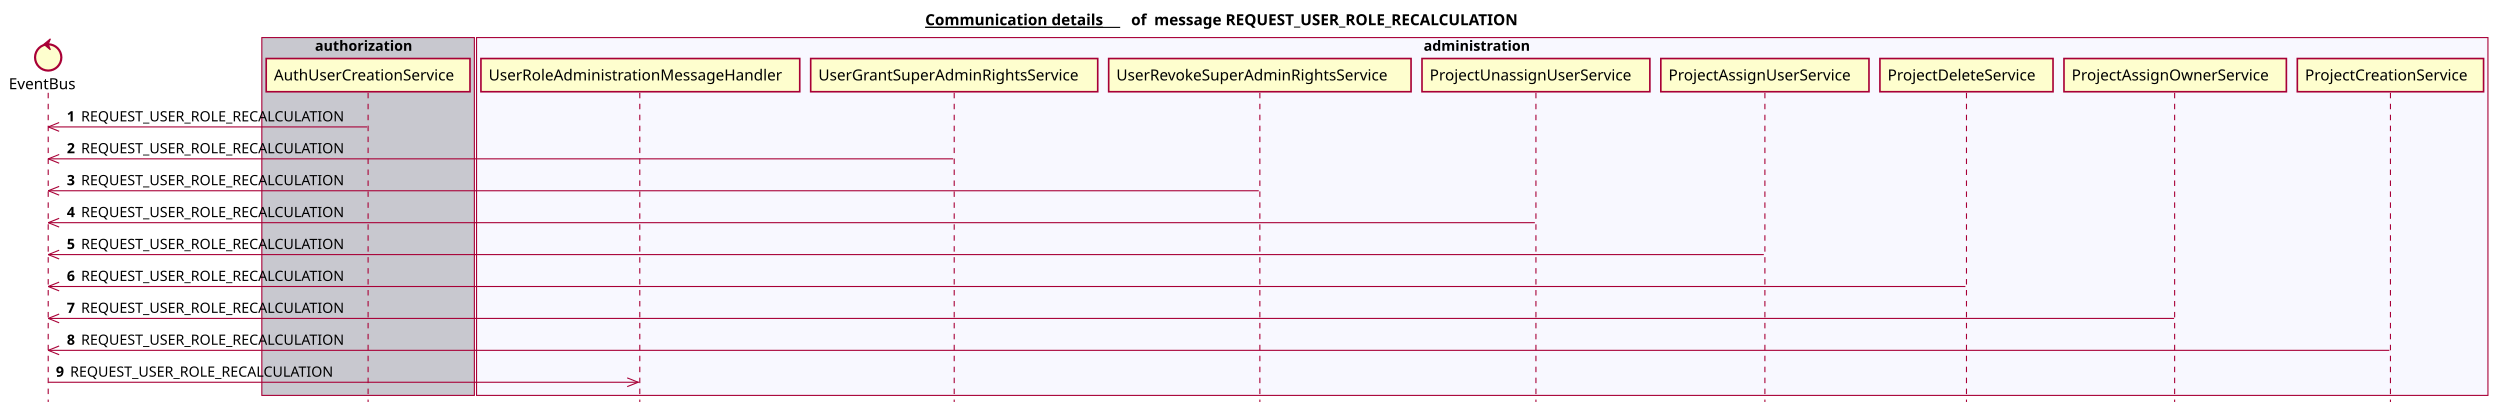
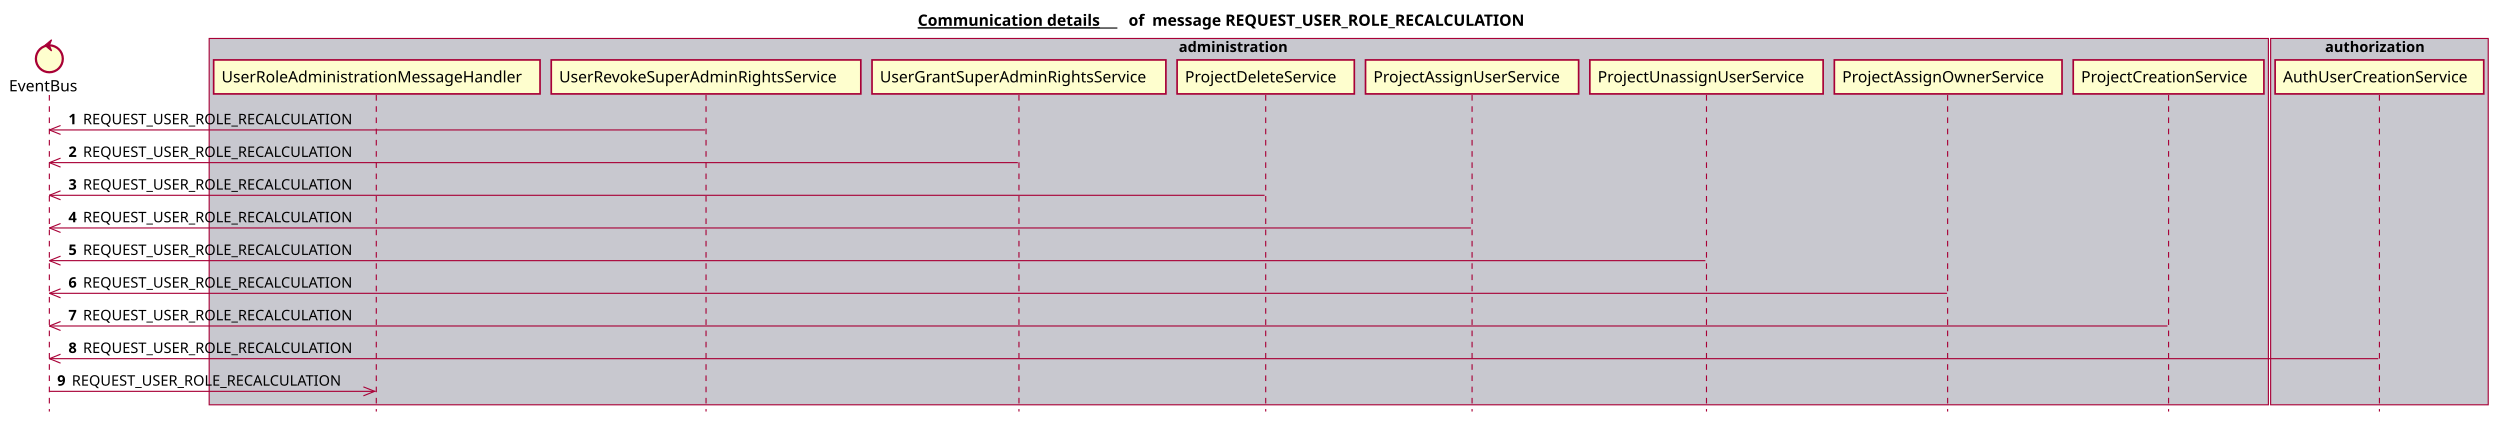
- <svg xmlns="http://www.w3.org/2000/svg" contentScriptType="application/ecmascript" contentStyleType="text/css" height="378px" preserveAspectRatio="none" style="width:2282px;height:378px;" version="1.1" viewBox="0 0 2282 378" width="2282px" zoomAndPan="magnify">
+ <svg xmlns="http://www.w3.org/2000/svg" contentScriptType="application/ecmascript" contentStyleType="text/css" height="378px" preserveAspectRatio="none" style="width:2229px;height:378px;" version="1.1" viewBox="0 0 2229 378" width="2229px" zoomAndPan="magnify">
  <defs />
  <g>
-     <text fill="#000000" font-family="sans-serif" font-size="14" font-weight="bold" lengthAdjust="spacingAndGlyphs" text-decoration="underline" textLength="178" x="844.5" y="22.995">Communication details</text>
-     <line style="stroke: #000000; stroke-width: 1.0;" x1="844.5" x2="1022.5" y1="24.995" y2="24.995" />
-     <text fill="#000000" font-family="sans-serif" font-size="14" font-weight="bold" lengthAdjust="spacingAndGlyphs" textLength="16" x="1032.5" y="22.995">of</text>
-     <text fill="#000000" font-family="sans-serif" font-size="14" font-weight="bold" lengthAdjust="spacingAndGlyphs" textLength="377" x="1053.5" y="22.995">message REQUEST_USER_ROLE_RECALCULATION</text>
-     <rect fill="#C8C8CF" height="326.625" style="stroke: #A80036; stroke-width: 1.0;" width="194" x="239" y="34.297" />
-     <text fill="#000000" font-family="sans-serif" font-size="13" font-weight="bold" lengthAdjust="spacingAndGlyphs" textLength="97" x="287.5" y="46.364">authorization</text>
-     <rect fill="#F8F8FF" height="326.625" style="stroke: #A80036; stroke-width: 1.0;" width="1836" x="435" y="34.297" />
-     <text fill="#000000" font-family="sans-serif" font-size="13" font-weight="bold" lengthAdjust="spacingAndGlyphs" textLength="107" x="1299.5" y="46.364">administration</text>
+     <text fill="#000000" font-family="sans-serif" font-size="14" font-weight="bold" lengthAdjust="spacingAndGlyphs" text-decoration="underline" textLength="178" x="818.25" y="22.995">Communication details</text>
+     <line style="stroke: #000000; stroke-width: 1.0;" x1="818.25" x2="996.25" y1="24.995" y2="24.995" />
+     <text fill="#000000" font-family="sans-serif" font-size="14" font-weight="bold" lengthAdjust="spacingAndGlyphs" textLength="16" x="1006.25" y="22.995">of</text>
+     <text fill="#000000" font-family="sans-serif" font-size="14" font-weight="bold" lengthAdjust="spacingAndGlyphs" textLength="377" x="1027.25" y="22.995">message REQUEST_USER_ROLE_RECALCULATION</text>
+     <rect fill="#C8C8CF" height="326.625" style="stroke: #A80036; stroke-width: 1.0;" width="1836" x="186.5" y="34.297" />
+     <text fill="#000000" font-family="sans-serif" font-size="13" font-weight="bold" lengthAdjust="spacingAndGlyphs" textLength="107" x="1051" y="46.364">administration</text>
+     <rect fill="#C8C8CF" height="326.625" style="stroke: #A80036; stroke-width: 1.0;" width="194" x="2024.5" y="34.297" />
+     <text fill="#000000" font-family="sans-serif" font-size="13" font-weight="bold" lengthAdjust="spacingAndGlyphs" textLength="97" x="2073" y="46.364">authorization</text>
    <line style="stroke: #A80036; stroke-width: 1.0; stroke-dasharray: 5.0,5.0;" x1="44" x2="44" y1="84.727" y2="366.922" />
-     <line style="stroke: #A80036; stroke-width: 1.0; stroke-dasharray: 5.0,5.0;" x1="336" x2="336" y1="84.727" y2="366.922" />
-     <line style="stroke: #A80036; stroke-width: 1.0; stroke-dasharray: 5.0,5.0;" x1="584" x2="584" y1="84.727" y2="366.922" />
-     <line style="stroke: #A80036; stroke-width: 1.0; stroke-dasharray: 5.0,5.0;" x1="871" x2="871" y1="84.727" y2="366.922" />
-     <line style="stroke: #A80036; stroke-width: 1.0; stroke-dasharray: 5.0,5.0;" x1="1150" x2="1150" y1="84.727" y2="366.922" />
-     <line style="stroke: #A80036; stroke-width: 1.0; stroke-dasharray: 5.0,5.0;" x1="1402" x2="1402" y1="84.727" y2="366.922" />
-     <line style="stroke: #A80036; stroke-width: 1.0; stroke-dasharray: 5.0,5.0;" x1="1611" x2="1611" y1="84.727" y2="366.922" />
-     <line style="stroke: #A80036; stroke-width: 1.0; stroke-dasharray: 5.0,5.0;" x1="1795" x2="1795" y1="84.727" y2="366.922" />
-     <line style="stroke: #A80036; stroke-width: 1.0; stroke-dasharray: 5.0,5.0;" x1="1985" x2="1985" y1="84.727" y2="366.922" />
-     <line style="stroke: #A80036; stroke-width: 1.0; stroke-dasharray: 5.0,5.0;" x1="2182" x2="2182" y1="84.727" y2="366.922" />
+     <line style="stroke: #A80036; stroke-width: 1.0; stroke-dasharray: 5.0,5.0;" x1="335.5" x2="335.5" y1="84.727" y2="366.922" />
+     <line style="stroke: #A80036; stroke-width: 1.0; stroke-dasharray: 5.0,5.0;" x1="629.5" x2="629.5" y1="84.727" y2="366.922" />
+     <line style="stroke: #A80036; stroke-width: 1.0; stroke-dasharray: 5.0,5.0;" x1="908.5" x2="908.5" y1="84.727" y2="366.922" />
+     <line style="stroke: #A80036; stroke-width: 1.0; stroke-dasharray: 5.0,5.0;" x1="1128.5" x2="1128.5" y1="84.727" y2="366.922" />
+     <line style="stroke: #A80036; stroke-width: 1.0; stroke-dasharray: 5.0,5.0;" x1="1312.5" x2="1312.5" y1="84.727" y2="366.922" />
+     <line style="stroke: #A80036; stroke-width: 1.0; stroke-dasharray: 5.0,5.0;" x1="1521.5" x2="1521.5" y1="84.727" y2="366.922" />
+     <line style="stroke: #A80036; stroke-width: 1.0; stroke-dasharray: 5.0,5.0;" x1="1736.5" x2="1736.5" y1="84.727" y2="366.922" />
+     <line style="stroke: #A80036; stroke-width: 1.0; stroke-dasharray: 5.0,5.0;" x1="1933.5" x2="1933.5" y1="84.727" y2="366.922" />
+     <line style="stroke: #A80036; stroke-width: 1.0; stroke-dasharray: 5.0,5.0;" x1="2121.5" x2="2121.5" y1="84.727" y2="366.922" />
    <text fill="#000000" font-family="sans-serif" font-size="14" lengthAdjust="spacingAndGlyphs" textLength="66" x="8" y="81.425">EventBus</text>
    <ellipse cx="44" cy="52.43" fill="#FEFECE" rx="12" ry="12" style="stroke: #A80036; stroke-width: 2.0;" />
    <polygon fill="#A80036" points="40,40.43,46,35.43,44,40.43,46,45.43,40,40.43" style="stroke: #A80036; stroke-width: 1.0;" />
-     <rect fill="#FEFECE" height="30.297" style="stroke: #A80036; stroke-width: 1.5;" width="186" x="243" y="53.43" />
-     <text fill="#000000" font-family="sans-serif" font-size="14" lengthAdjust="spacingAndGlyphs" textLength="172" x="250" y="73.425">AuthUserCreationService</text>
-     <rect fill="#FEFECE" height="30.297" style="stroke: #A80036; stroke-width: 1.5;" width="291" x="439" y="53.43" />
-     <text fill="#000000" font-family="sans-serif" font-size="14" lengthAdjust="spacingAndGlyphs" textLength="277" x="446" y="73.425">UserRoleAdministrationMessageHandler</text>
-     <rect fill="#FEFECE" height="30.297" style="stroke: #A80036; stroke-width: 1.5;" width="262" x="740" y="53.43" />
-     <text fill="#000000" font-family="sans-serif" font-size="14" lengthAdjust="spacingAndGlyphs" textLength="248" x="747" y="73.425">UserGrantSuperAdminRightsService</text>
-     <rect fill="#FEFECE" height="30.297" style="stroke: #A80036; stroke-width: 1.5;" width="276" x="1012" y="53.43" />
-     <text fill="#000000" font-family="sans-serif" font-size="14" lengthAdjust="spacingAndGlyphs" textLength="262" x="1019" y="73.425">UserRevokeSuperAdminRightsService</text>
-     <rect fill="#FEFECE" height="30.297" style="stroke: #A80036; stroke-width: 1.5;" width="208" x="1298" y="53.43" />
-     <text fill="#000000" font-family="sans-serif" font-size="14" lengthAdjust="spacingAndGlyphs" textLength="194" x="1305" y="73.425">ProjectUnassignUserService</text>
-     <rect fill="#FEFECE" height="30.297" style="stroke: #A80036; stroke-width: 1.5;" width="190" x="1516" y="53.43" />
-     <text fill="#000000" font-family="sans-serif" font-size="14" lengthAdjust="spacingAndGlyphs" textLength="176" x="1523" y="73.425">ProjectAssignUserService</text>
-     <rect fill="#FEFECE" height="30.297" style="stroke: #A80036; stroke-width: 1.5;" width="158" x="1716" y="53.43" />
-     <text fill="#000000" font-family="sans-serif" font-size="14" lengthAdjust="spacingAndGlyphs" textLength="144" x="1723" y="73.425">ProjectDeleteService</text>
-     <rect fill="#FEFECE" height="30.297" style="stroke: #A80036; stroke-width: 1.5;" width="203" x="1884" y="53.43" />
-     <text fill="#000000" font-family="sans-serif" font-size="14" lengthAdjust="spacingAndGlyphs" textLength="189" x="1891" y="73.425">ProjectAssignOwnerService</text>
-     <rect fill="#FEFECE" height="30.297" style="stroke: #A80036; stroke-width: 1.5;" width="170" x="2097" y="53.43" />
-     <text fill="#000000" font-family="sans-serif" font-size="14" lengthAdjust="spacingAndGlyphs" textLength="156" x="2104" y="73.425">ProjectCreationService</text>
+     <rect fill="#FEFECE" height="30.297" style="stroke: #A80036; stroke-width: 1.5;" width="291" x="190.5" y="53.43" />
+     <text fill="#000000" font-family="sans-serif" font-size="14" lengthAdjust="spacingAndGlyphs" textLength="277" x="197.5" y="73.425">UserRoleAdministrationMessageHandler</text>
+     <rect fill="#FEFECE" height="30.297" style="stroke: #A80036; stroke-width: 1.5;" width="276" x="491.5" y="53.43" />
+     <text fill="#000000" font-family="sans-serif" font-size="14" lengthAdjust="spacingAndGlyphs" textLength="262" x="498.5" y="73.425">UserRevokeSuperAdminRightsService</text>
+     <rect fill="#FEFECE" height="30.297" style="stroke: #A80036; stroke-width: 1.5;" width="262" x="777.5" y="53.43" />
+     <text fill="#000000" font-family="sans-serif" font-size="14" lengthAdjust="spacingAndGlyphs" textLength="248" x="784.5" y="73.425">UserGrantSuperAdminRightsService</text>
+     <rect fill="#FEFECE" height="30.297" style="stroke: #A80036; stroke-width: 1.5;" width="158" x="1049.5" y="53.43" />
+     <text fill="#000000" font-family="sans-serif" font-size="14" lengthAdjust="spacingAndGlyphs" textLength="144" x="1056.5" y="73.425">ProjectDeleteService</text>
+     <rect fill="#FEFECE" height="30.297" style="stroke: #A80036; stroke-width: 1.5;" width="190" x="1217.5" y="53.43" />
+     <text fill="#000000" font-family="sans-serif" font-size="14" lengthAdjust="spacingAndGlyphs" textLength="176" x="1224.5" y="73.425">ProjectAssignUserService</text>
+     <rect fill="#FEFECE" height="30.297" style="stroke: #A80036; stroke-width: 1.5;" width="208" x="1417.5" y="53.43" />
+     <text fill="#000000" font-family="sans-serif" font-size="14" lengthAdjust="spacingAndGlyphs" textLength="194" x="1424.5" y="73.425">ProjectUnassignUserService</text>
+     <rect fill="#FEFECE" height="30.297" style="stroke: #A80036; stroke-width: 1.5;" width="203" x="1635.5" y="53.43" />
+     <text fill="#000000" font-family="sans-serif" font-size="14" lengthAdjust="spacingAndGlyphs" textLength="189" x="1642.5" y="73.425">ProjectAssignOwnerService</text>
+     <rect fill="#FEFECE" height="30.297" style="stroke: #A80036; stroke-width: 1.5;" width="170" x="1848.5" y="53.43" />
+     <text fill="#000000" font-family="sans-serif" font-size="14" lengthAdjust="spacingAndGlyphs" textLength="156" x="1855.5" y="73.425">ProjectCreationService</text>
+     <rect fill="#FEFECE" height="30.297" style="stroke: #A80036; stroke-width: 1.5;" width="186" x="2028.5" y="53.43" />
+     <text fill="#000000" font-family="sans-serif" font-size="14" lengthAdjust="spacingAndGlyphs" textLength="172" x="2035.5" y="73.425">AuthUserCreationService</text>
    <line style="stroke: #A80036; stroke-width: 1.0;" x1="44" x2="54" y1="115.859" y2="111.859" />
    <line style="stroke: #A80036; stroke-width: 1.0;" x1="44" x2="54" y1="115.859" y2="119.859" />
-     <line style="stroke: #A80036; stroke-width: 1.0;" x1="44" x2="335" y1="115.859" y2="115.859" />
+     <line style="stroke: #A80036; stroke-width: 1.0;" x1="44" x2="628.5" y1="115.859" y2="115.859" />
    <text fill="#000000" font-family="sans-serif" font-size="13" font-weight="bold" lengthAdjust="spacingAndGlyphs" textLength="9" x="61" y="110.793">1</text>
    <text fill="#000000" font-family="sans-serif" font-size="13" lengthAdjust="spacingAndGlyphs" textLength="255" x="74" y="110.793">REQUEST_USER_ROLE_RECALCULATION</text>
    <line style="stroke: #A80036; stroke-width: 1.0;" x1="44" x2="54" y1="144.992" y2="140.992" />
    <line style="stroke: #A80036; stroke-width: 1.0;" x1="44" x2="54" y1="144.992" y2="148.992" />
-     <line style="stroke: #A80036; stroke-width: 1.0;" x1="44" x2="870" y1="144.992" y2="144.992" />
+     <line style="stroke: #A80036; stroke-width: 1.0;" x1="44" x2="907.5" y1="144.992" y2="144.992" />
    <text fill="#000000" font-family="sans-serif" font-size="13" font-weight="bold" lengthAdjust="spacingAndGlyphs" textLength="9" x="61" y="139.926">2</text>
    <text fill="#000000" font-family="sans-serif" font-size="13" lengthAdjust="spacingAndGlyphs" textLength="255" x="74" y="139.926">REQUEST_USER_ROLE_RECALCULATION</text>
    <line style="stroke: #A80036; stroke-width: 1.0;" x1="44" x2="54" y1="174.125" y2="170.125" />
    <line style="stroke: #A80036; stroke-width: 1.0;" x1="44" x2="54" y1="174.125" y2="178.125" />
-     <line style="stroke: #A80036; stroke-width: 1.0;" x1="44" x2="1149" y1="174.125" y2="174.125" />
+     <line style="stroke: #A80036; stroke-width: 1.0;" x1="44" x2="1127.5" y1="174.125" y2="174.125" />
    <text fill="#000000" font-family="sans-serif" font-size="13" font-weight="bold" lengthAdjust="spacingAndGlyphs" textLength="9" x="61" y="169.059">3</text>
    <text fill="#000000" font-family="sans-serif" font-size="13" lengthAdjust="spacingAndGlyphs" textLength="255" x="74" y="169.059">REQUEST_USER_ROLE_RECALCULATION</text>
    <line style="stroke: #A80036; stroke-width: 1.0;" x1="44" x2="54" y1="203.258" y2="199.258" />
    <line style="stroke: #A80036; stroke-width: 1.0;" x1="44" x2="54" y1="203.258" y2="207.258" />
-     <line style="stroke: #A80036; stroke-width: 1.0;" x1="44" x2="1401" y1="203.258" y2="203.258" />
+     <line style="stroke: #A80036; stroke-width: 1.0;" x1="44" x2="1311.5" y1="203.258" y2="203.258" />
    <text fill="#000000" font-family="sans-serif" font-size="13" font-weight="bold" lengthAdjust="spacingAndGlyphs" textLength="9" x="61" y="198.192">4</text>
    <text fill="#000000" font-family="sans-serif" font-size="13" lengthAdjust="spacingAndGlyphs" textLength="255" x="74" y="198.192">REQUEST_USER_ROLE_RECALCULATION</text>
    <line style="stroke: #A80036; stroke-width: 1.0;" x1="44" x2="54" y1="232.391" y2="228.391" />
    <line style="stroke: #A80036; stroke-width: 1.0;" x1="44" x2="54" y1="232.391" y2="236.391" />
-     <line style="stroke: #A80036; stroke-width: 1.0;" x1="44" x2="1610" y1="232.391" y2="232.391" />
+     <line style="stroke: #A80036; stroke-width: 1.0;" x1="44" x2="1520.5" y1="232.391" y2="232.391" />
    <text fill="#000000" font-family="sans-serif" font-size="13" font-weight="bold" lengthAdjust="spacingAndGlyphs" textLength="9" x="61" y="227.325">5</text>
    <text fill="#000000" font-family="sans-serif" font-size="13" lengthAdjust="spacingAndGlyphs" textLength="255" x="74" y="227.325">REQUEST_USER_ROLE_RECALCULATION</text>
    <line style="stroke: #A80036; stroke-width: 1.0;" x1="44" x2="54" y1="261.523" y2="257.523" />
    <line style="stroke: #A80036; stroke-width: 1.0;" x1="44" x2="54" y1="261.523" y2="265.523" />
-     <line style="stroke: #A80036; stroke-width: 1.0;" x1="44" x2="1794" y1="261.523" y2="261.523" />
+     <line style="stroke: #A80036; stroke-width: 1.0;" x1="44" x2="1736" y1="261.523" y2="261.523" />
    <text fill="#000000" font-family="sans-serif" font-size="13" font-weight="bold" lengthAdjust="spacingAndGlyphs" textLength="9" x="61" y="256.457">6</text>
    <text fill="#000000" font-family="sans-serif" font-size="13" lengthAdjust="spacingAndGlyphs" textLength="255" x="74" y="256.457">REQUEST_USER_ROLE_RECALCULATION</text>
    <line style="stroke: #A80036; stroke-width: 1.0;" x1="44" x2="54" y1="290.656" y2="286.656" />
    <line style="stroke: #A80036; stroke-width: 1.0;" x1="44" x2="54" y1="290.656" y2="294.656" />
-     <line style="stroke: #A80036; stroke-width: 1.0;" x1="44" x2="1984.5" y1="290.656" y2="290.656" />
+     <line style="stroke: #A80036; stroke-width: 1.0;" x1="44" x2="1932.5" y1="290.656" y2="290.656" />
    <text fill="#000000" font-family="sans-serif" font-size="13" font-weight="bold" lengthAdjust="spacingAndGlyphs" textLength="9" x="61" y="285.59">7</text>
    <text fill="#000000" font-family="sans-serif" font-size="13" lengthAdjust="spacingAndGlyphs" textLength="255" x="74" y="285.59">REQUEST_USER_ROLE_RECALCULATION</text>
    <line style="stroke: #A80036; stroke-width: 1.0;" x1="44" x2="54" y1="319.789" y2="315.789" />
    <line style="stroke: #A80036; stroke-width: 1.0;" x1="44" x2="54" y1="319.789" y2="323.789" />
-     <line style="stroke: #A80036; stroke-width: 1.0;" x1="44" x2="2181" y1="319.789" y2="319.789" />
+     <line style="stroke: #A80036; stroke-width: 1.0;" x1="44" x2="2120.5" y1="319.789" y2="319.789" />
    <text fill="#000000" font-family="sans-serif" font-size="13" font-weight="bold" lengthAdjust="spacingAndGlyphs" textLength="9" x="61" y="314.723">8</text>
    <text fill="#000000" font-family="sans-serif" font-size="13" lengthAdjust="spacingAndGlyphs" textLength="255" x="74" y="314.723">REQUEST_USER_ROLE_RECALCULATION</text>
-     <line style="stroke: #A80036; stroke-width: 1.0;" x1="582.5" x2="572.5" y1="348.922" y2="344.922" />
-     <line style="stroke: #A80036; stroke-width: 1.0;" x1="582.5" x2="572.5" y1="348.922" y2="352.922" />
-     <line style="stroke: #A80036; stroke-width: 1.0;" x1="44" x2="583.5" y1="348.922" y2="348.922" />
+     <line style="stroke: #A80036; stroke-width: 1.0;" x1="334" x2="324" y1="348.922" y2="344.922" />
+     <line style="stroke: #A80036; stroke-width: 1.0;" x1="334" x2="324" y1="348.922" y2="352.922" />
+     <line style="stroke: #A80036; stroke-width: 1.0;" x1="44" x2="335" y1="348.922" y2="348.922" />
    <text fill="#000000" font-family="sans-serif" font-size="13" font-weight="bold" lengthAdjust="spacingAndGlyphs" textLength="9" x="51" y="343.856">9</text>
    <text fill="#000000" font-family="sans-serif" font-size="13" lengthAdjust="spacingAndGlyphs" textLength="255" x="64" y="343.856">REQUEST_USER_ROLE_RECALCULATION</text>
  </g>
</svg>
